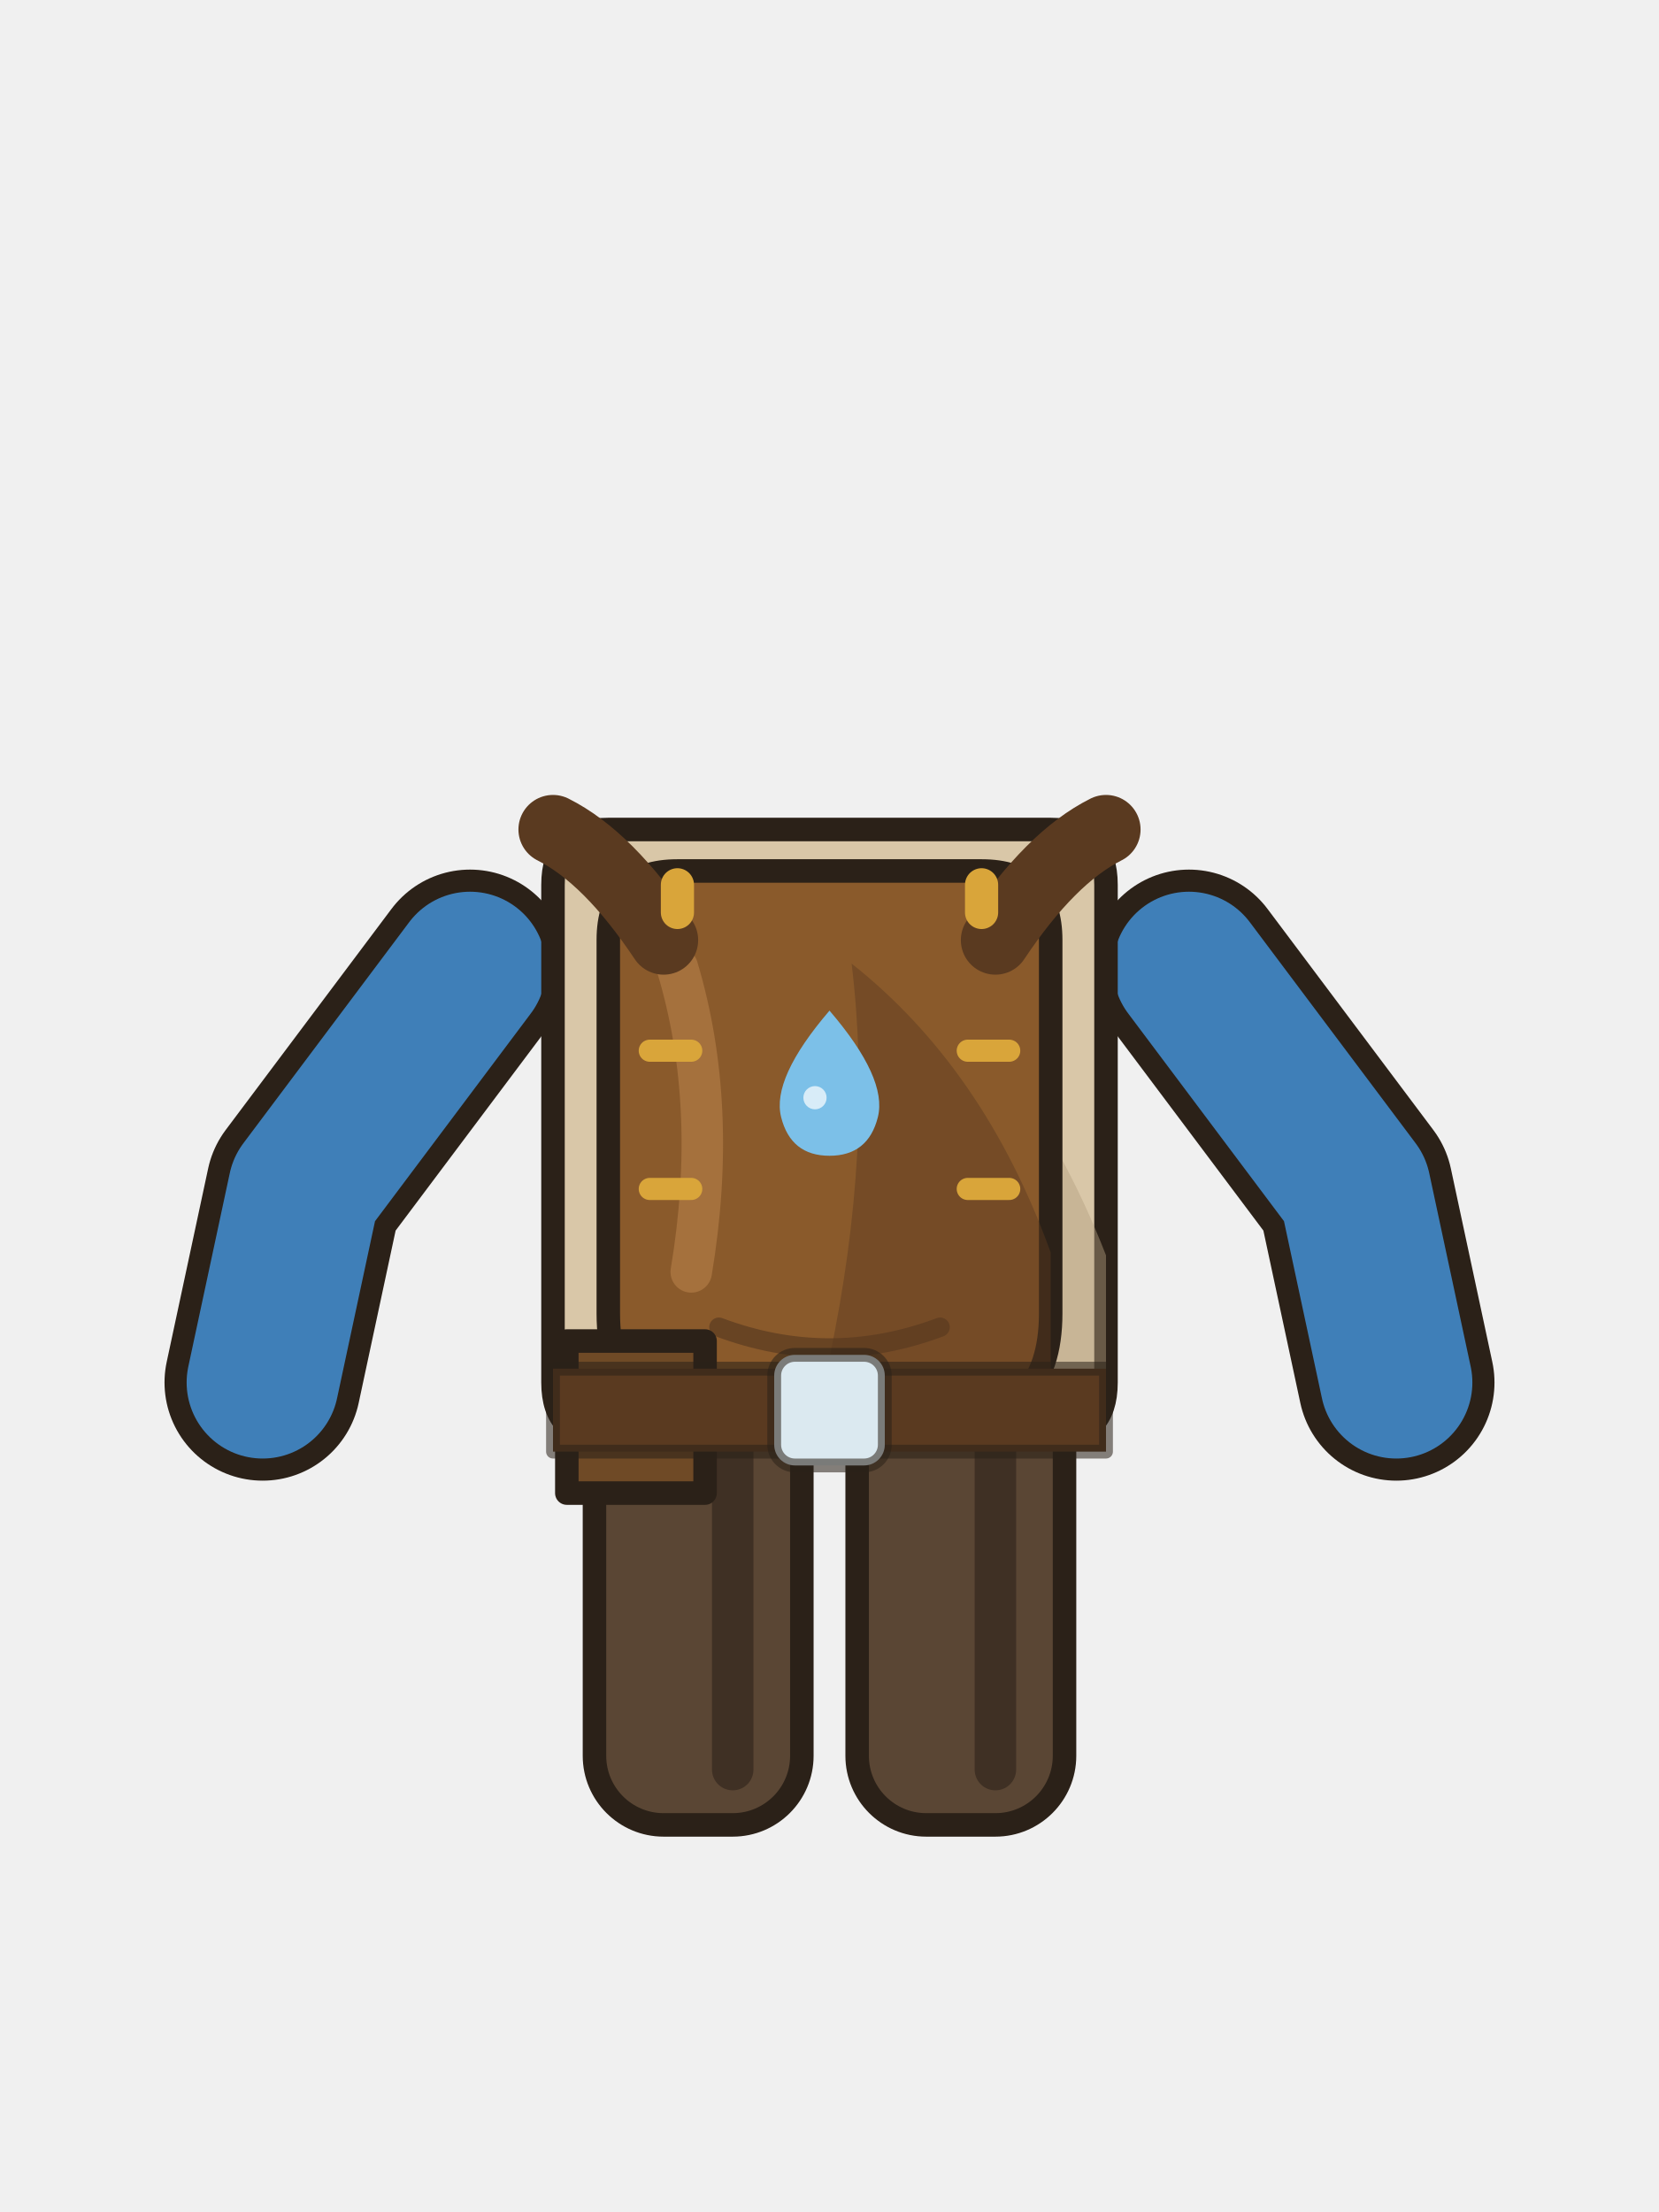
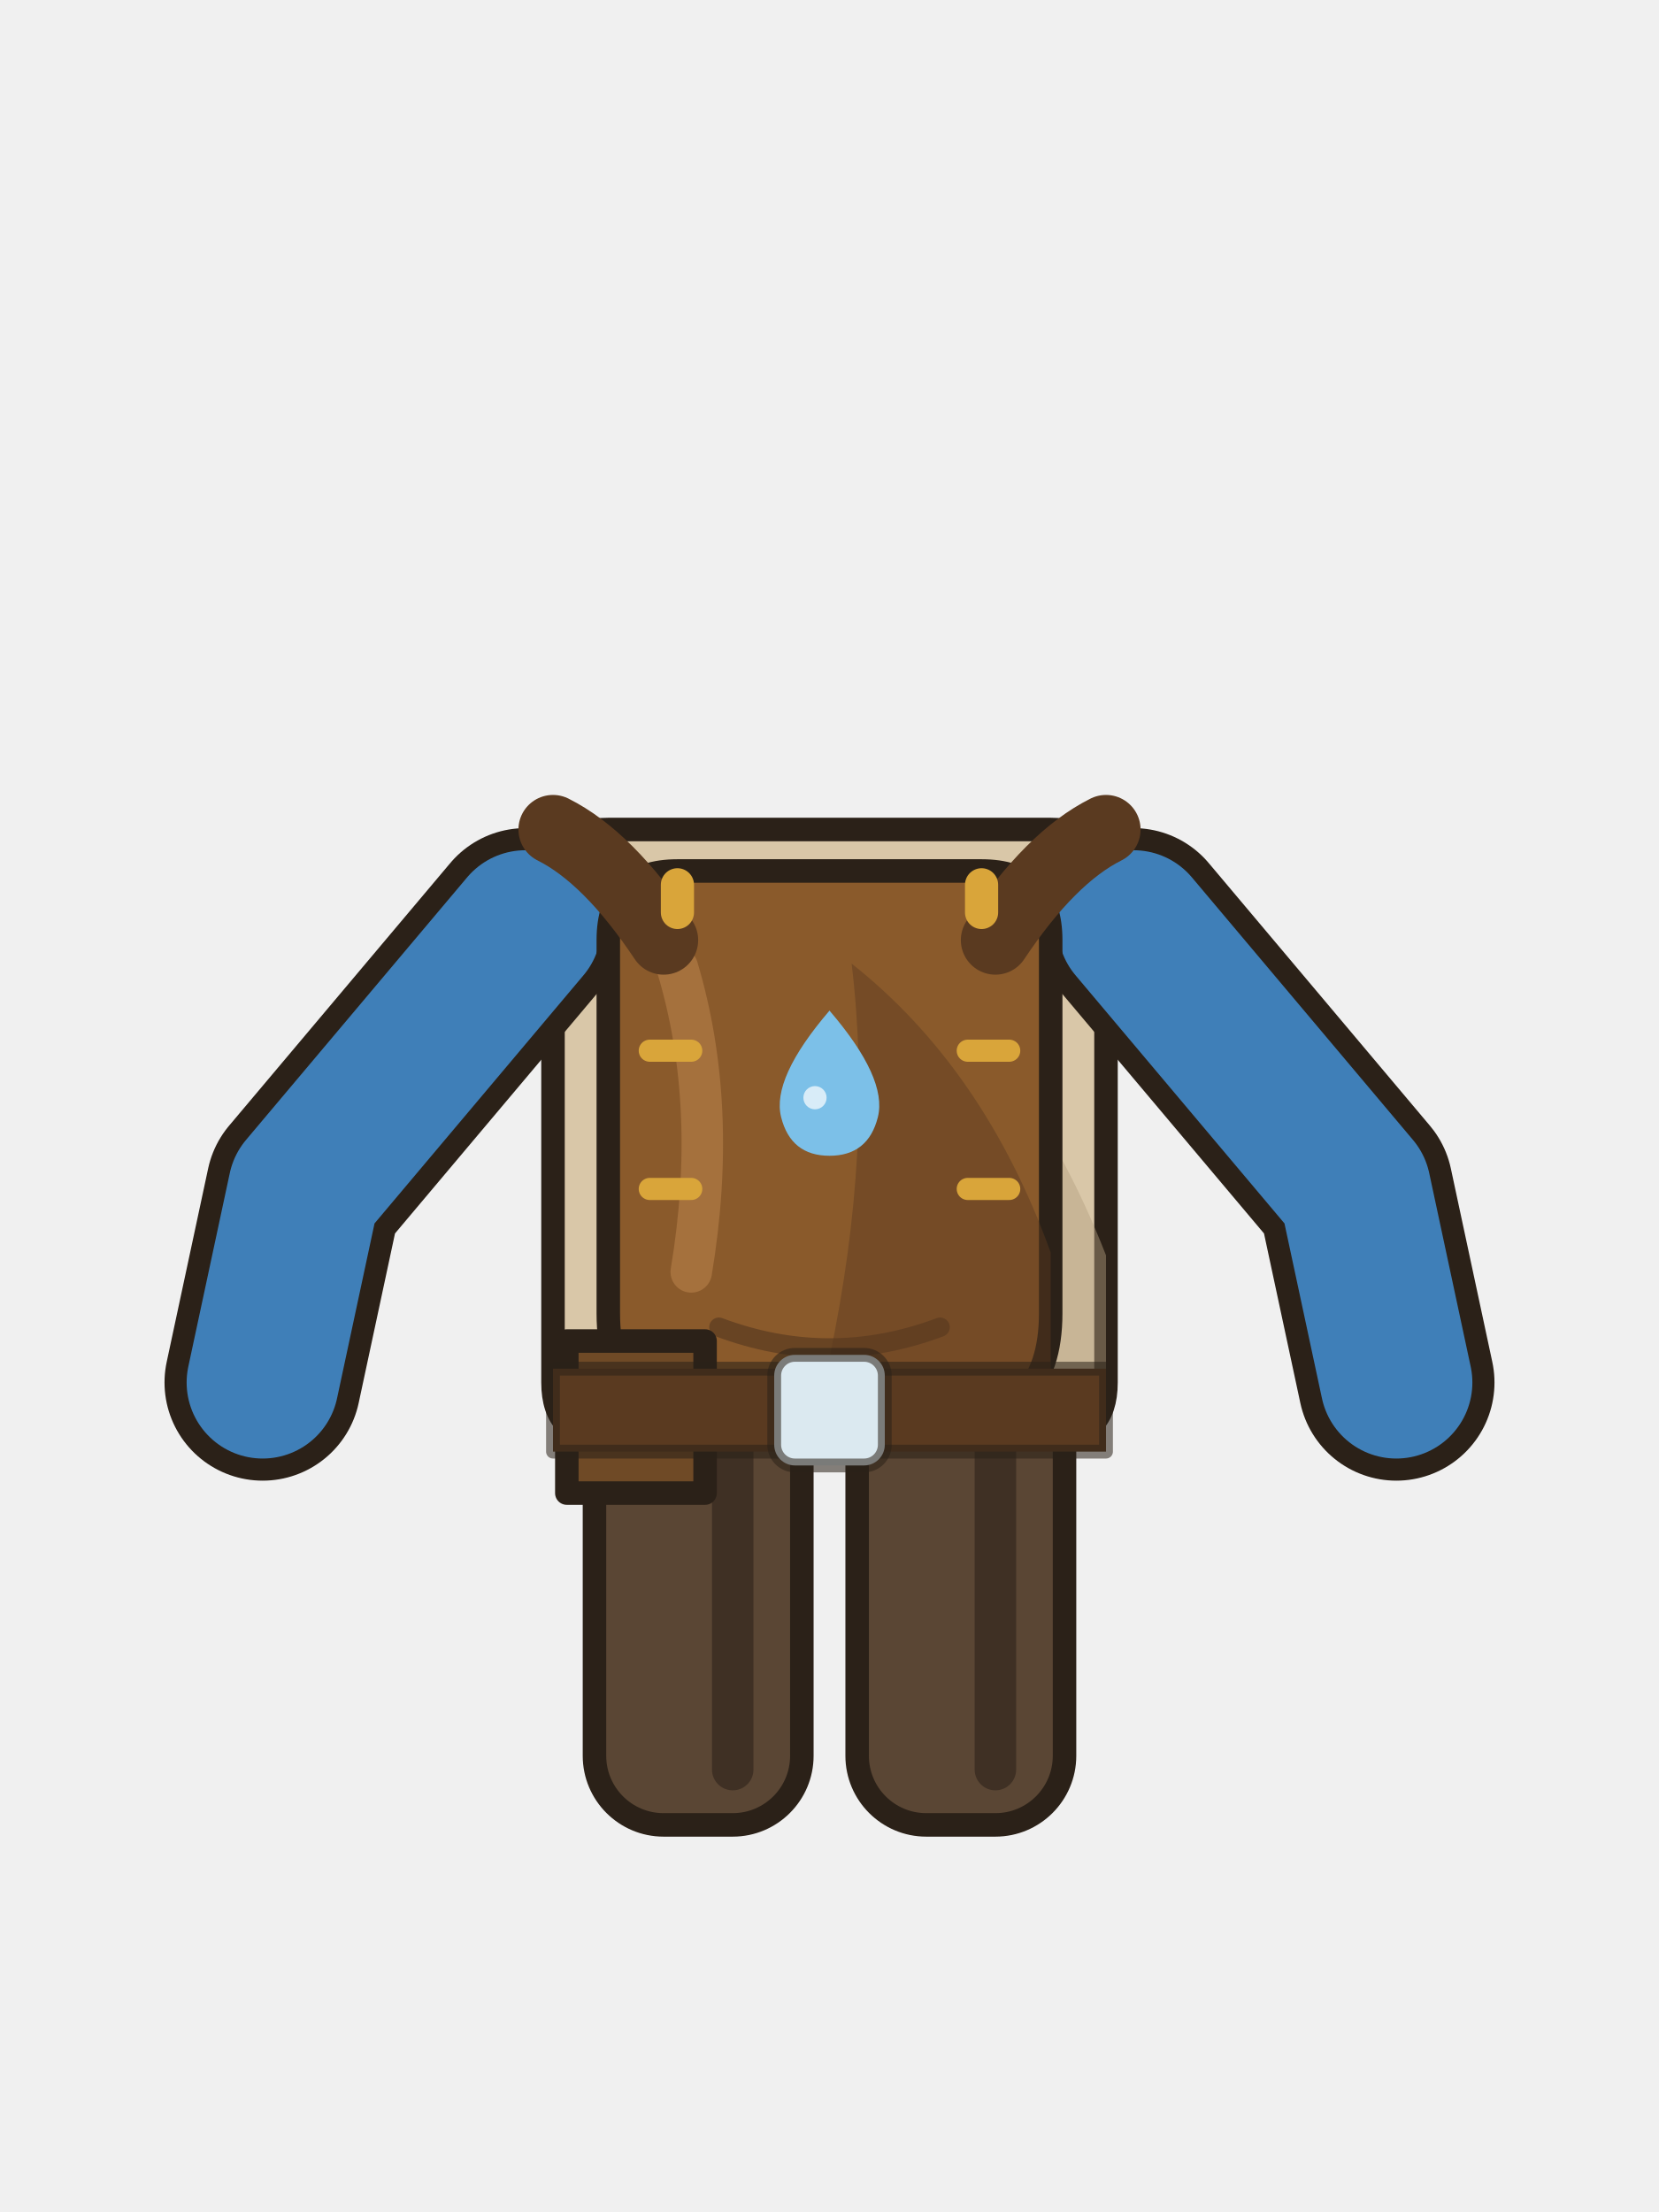
<svg xmlns="http://www.w3.org/2000/svg" width="120" height="160" viewBox="0 0 120 160">
  <rect x="43" y="100" width="15" height="32" rx="5" fill="#5a4634" stroke="#2b2118" stroke-width="1.7" stroke-linejoin="round" stroke-linecap="round" />
  <rect x="62" y="100" width="15" height="32" rx="5" fill="#5a4634" stroke="#2b2118" stroke-width="1.7" stroke-linejoin="round" stroke-linecap="round" />
  <path d="M53,104 v24 M72,104 v24" stroke="#3f3024" stroke-width="3" stroke-linecap="round" />
-   <path d="M34,70 L22,86 L19,100" fill="none" stroke="#2b2118" stroke-width="14.2" stroke-linecap="round" stroke-linejoin="round" />
-   <path d="M86,70 L98,86 L101,100" fill="none" stroke="#2b2118" stroke-width="14.2" stroke-linecap="round" stroke-linejoin="round" />
-   <path d="M34,70 L22,86 L19,100" fill="none" stroke="#3f7fb8" stroke-width="11" stroke-linecap="round" stroke-linejoin="round" />
-   <path d="M86,70 L98,86 L101,100" fill="none" stroke="#3f7fb8" stroke-width="11" stroke-linecap="round" stroke-linejoin="round" />
  <path d="M40,64 q0,-4 4,-4 h32 q4,0 4,4 v36 q0,4 -4,4 h-32 q-4,0 -4,-4z" fill="#d9c7a8" stroke="#2b2118" stroke-width="1.7" stroke-linejoin="round" stroke-linecap="round" />
+   <path d="M38,67 L22,86 L19,100" fill="none" stroke="#2b2118" stroke-width="14.2" stroke-linecap="round" stroke-linejoin="round" />
+   <path d="M82,67 L98,86 L101,100" fill="none" stroke="#2b2118" stroke-width="14.2" stroke-linecap="round" stroke-linejoin="round" />
+   <path d="M38,67 L22,86 L19,100" fill="none" stroke="#3f7fb8" stroke-width="11" stroke-linecap="round" stroke-linejoin="round" />
+   <path d="M82,67 L98,86 L101,100" fill="none" stroke="#3f7fb8" stroke-width="11" stroke-linecap="round" stroke-linejoin="round" />
  <path d="M62,66.6 q12,8.8 18,24.2 v13.2 q-14,0 -20,-4.4 q4,-17.6 2,-33z" fill="#b39f80" opacity=".45" />
  <path d="M45,68 v10" stroke="#efe6d4" stroke-width="2" stroke-linecap="round" />
  <path d="M50,88 q3,5 0,11" fill="none" stroke="#b39f80" stroke-width="1.2" stroke-linecap="round" opacity=".7" />
  <path d="M56,88 q3,5 0,11" fill="none" stroke="#b39f80" stroke-width="1.2" stroke-linecap="round" opacity=".7" />
  <path d="M44,68 q0,-5 5,-5 h22 q5,0 5,5 v27 q0,8 -8,8 h-16 q-8,0 -8,-8z" fill="#8a5a2b" stroke="#2b2118" stroke-width="1.7" stroke-linejoin="round" stroke-linecap="round" />
  <path d="M61.6,69.7 q9.6,7.6 14.4,20.9 v11.4 q-11.2,0 -16,-3.8 q3.2,-15.2 1.6,-28.5z" fill="#5a3a20" opacity=".45" />
  <path d="M49,70 q3,10 1,22" fill="none" stroke="#b07a45" stroke-width="3" stroke-linecap="round" opacity=".7" />
  <path d="M52,96 q8,3 16,0" fill="none" stroke="#5a3a20" stroke-width="1.4" stroke-linecap="round" opacity=".7" />
  <path d="M47,76 h3 M47,86 h3 M70,76 h3 M70,86 h3" stroke="#d9a53a" stroke-width="1.6" stroke-linecap="round" />
  <path d="M40,60 q4,2 8,8 M80,60 q-4,2 -8,8" stroke="#5a3a20" stroke-width="5" stroke-linecap="round" />
  <path d="M49,66 v-2 M71,66 v-2" stroke="#d9a53a" stroke-width="2.4" stroke-linecap="round" />
  <path d="M41,97 h10 v11 h-10z" fill="#6f4a26" stroke="#2b2118" stroke-width="1.7" stroke-linejoin="round" stroke-linecap="round" />
  <path d="M43,101 h6" stroke="#d9a53a" stroke-width="1.6" />
  <path d="M40,99 h40 v6 h-40z" fill="#5a3a20" stroke="#2b2118" stroke-width="1" stroke-opacity=".55" stroke-linejoin="round" stroke-linecap="round" />
  <rect x="56" y="98" width="8" height="8" rx="1.5" fill="#dbe9f0" stroke="#2b2118" stroke-width="1" stroke-opacity=".55" stroke-linejoin="round" stroke-linecap="round" />
  <g transform="translate(60,78) scale(0.7)">
    <path d="M0,-7 q6,7 5,11 q-1,4 -5,4 q-4,0 -5,-4 q-1,-4 5,-11z" fill="#7cc0e8" />
    <circle cx="-1.5" cy="2" r="1.2" fill="#fff" opacity=".7" />
  </g>
</svg>
